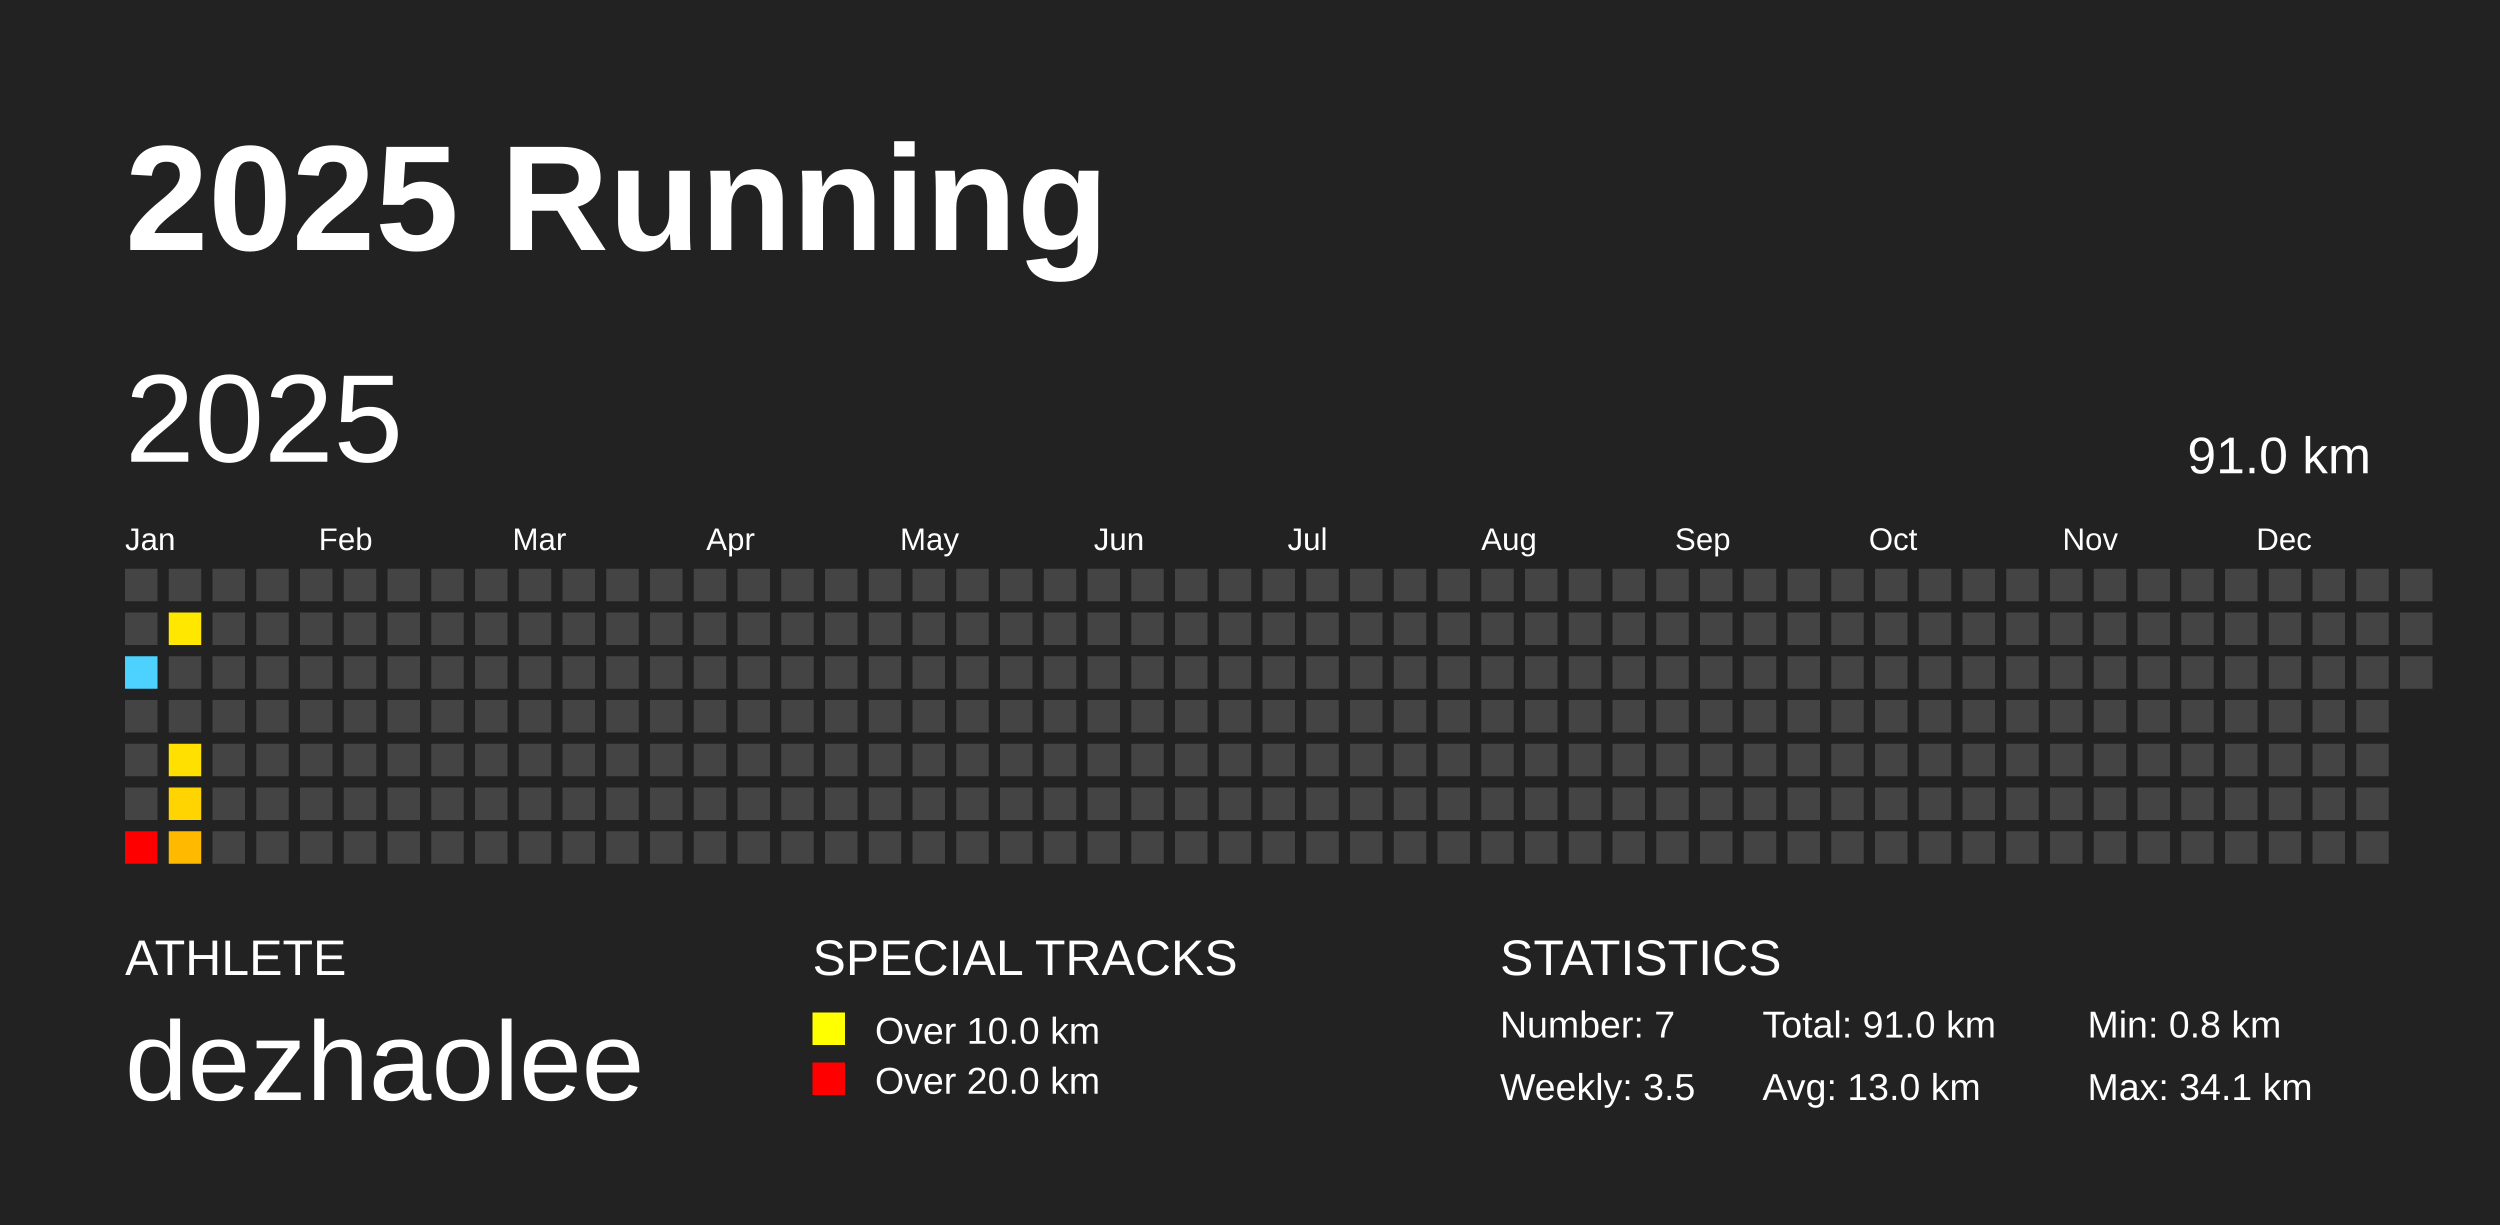
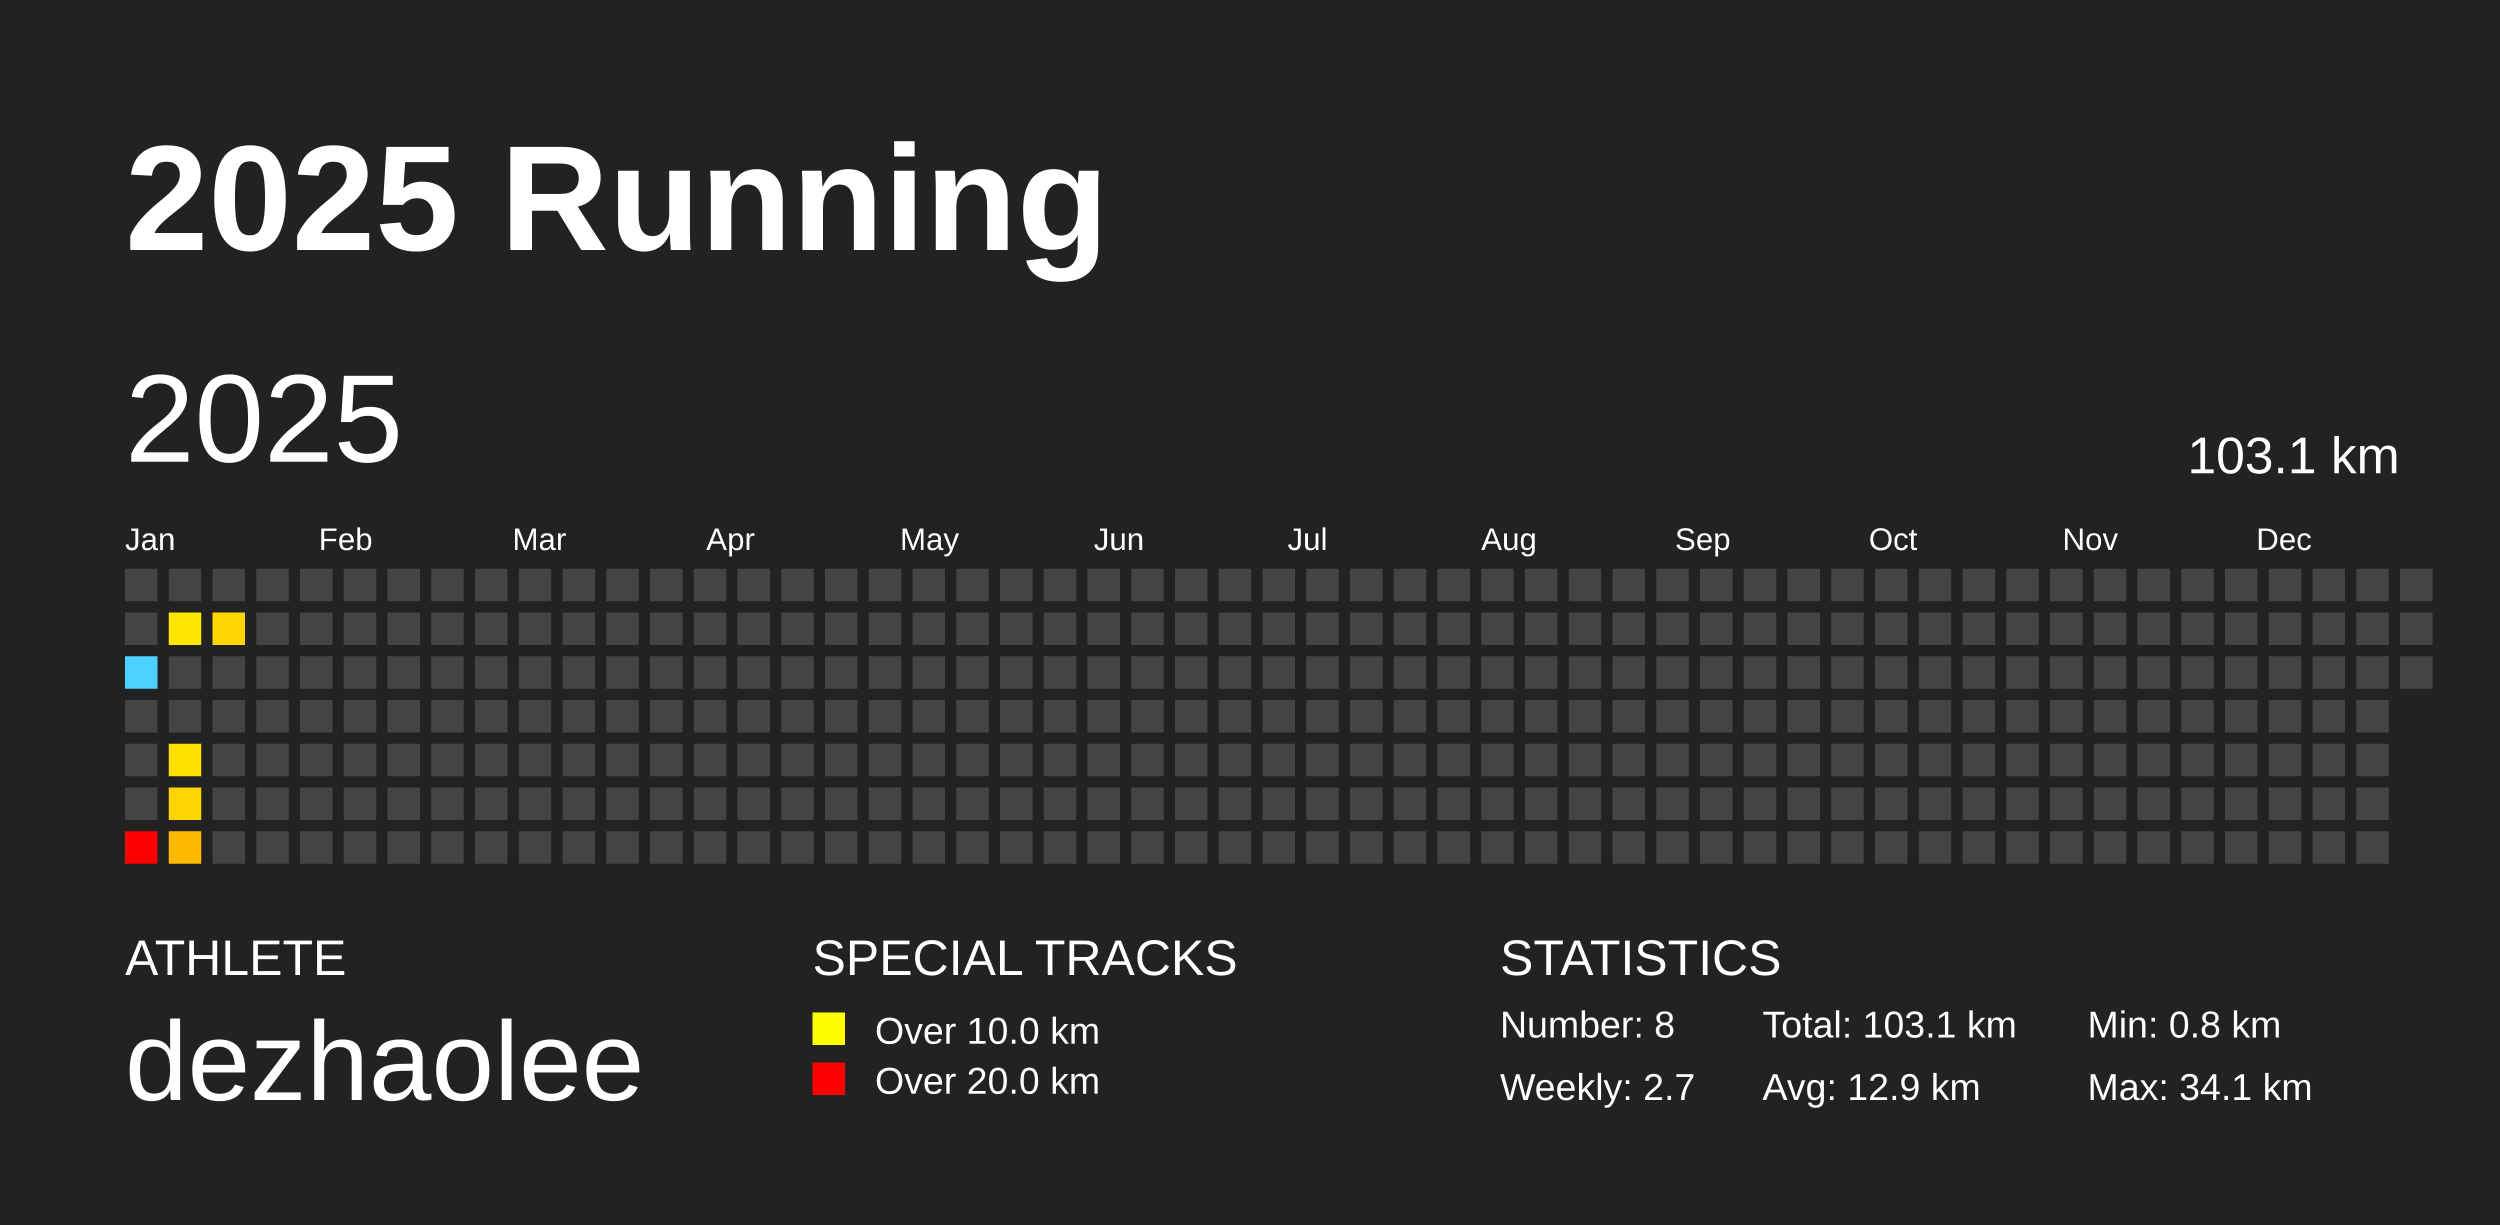
<svg xmlns="http://www.w3.org/2000/svg" baseProfile="full" height="98mm" version="1.1" viewBox="0,0,200,98" width="200mm">
  <defs />
  <rect fill="#222222" height="98" width="200" x="0" y="0" />
  <text fill="#FFFFFF" style="font-size:12px; font-family:Arial; font-weight:bold;" x="10" y="20">2025 Running</text>
  <text fill="#FFFFFF" style="font-size:4px; font-family:Arial" x="10" y="78">ATHLETE</text>
  <text fill="#FFFFFF" style="font-size:9px; font-family:Arial" x="10" y="88">dezhaolee</text>
  <text fill="#FFFFFF" style="font-size:4px; font-family:Arial" x="65" y="78">SPECIAL TRACKS</text>
  <rect fill="yellow" height="2.6" width="2.6" x="65" y="81" />
  <text fill="#FFFFFF" style="font-size:3px; font-family:Arial" x="70" y="83.5">Over 10.0 km</text>
  <rect fill="red" height="2.6" width="2.6" x="65" y="85" />
  <text fill="#FFFFFF" style="font-size:3px; font-family:Arial" x="70" y="87.5">Over 20.0 km</text>
  <text fill="#FFFFFF" style="font-size:4px; font-family:Arial" x="120" y="78">STATISTICS</text>
-   <text fill="#FFFFFF" style="font-size:3px; font-family:Arial" x="120" y="83">Number: 7</text>
-   <text fill="#FFFFFF" style="font-size:3px; font-family:Arial" x="120" y="88">Weekly: 3.5</text>
-   <text fill="#FFFFFF" style="font-size:3px; font-family:Arial" x="141" y="83">Total: 91.0 km</text>
-   <text fill="#FFFFFF" style="font-size:3px; font-family:Arial" x="141" y="88">Avg: 13.0 km</text>
+   <text fill="#FFFFFF" style="font-size:3px; font-family:Arial" x="120" y="83">Number: 8</text>
+   <text fill="#FFFFFF" style="font-size:3px; font-family:Arial" x="120" y="88">Weekly: 2.7</text>
+   <text fill="#FFFFFF" style="font-size:3px; font-family:Arial" x="141" y="83">Total: 103.1 km</text>
+   <text fill="#FFFFFF" style="font-size:3px; font-family:Arial" x="141" y="88">Avg: 12.9 km</text>
  <text fill="#FFFFFF" style="font-size:3px; font-family:Arial" x="167" y="83">Min: 0.8 km</text>
  <text fill="#FFFFFF" style="font-size:3px; font-family:Arial" x="167" y="88">Max: 34.1 km</text>
  <text dominant-baseline="hanging" fill="#FFFFFF" style="font-size:10.0px; font-family:Arial;" x="10" y="30">2025</text>
-   <text dominant-baseline="hanging" fill="#FFFFFF" style="font-size:4.125px; font-family:Arial;" x="175" y="35">91.0 km</text>
+   <text dominant-baseline="hanging" fill="#FFFFFF" style="font-size:4.125px; font-family:Arial;" x="175" y="35">103.1 km</text>
  <text fill="#FFFFFF" style="font-size:2.5px; font-family:Arial" x="10.0" y="44">Jan</text>
  <text fill="#FFFFFF" style="font-size:2.5px; font-family:Arial" x="25.5" y="44">Feb</text>
  <text fill="#FFFFFF" style="font-size:2.5px; font-family:Arial" x="41.0" y="44">Mar</text>
  <text fill="#FFFFFF" style="font-size:2.5px; font-family:Arial" x="56.5" y="44">Apr</text>
  <text fill="#FFFFFF" style="font-size:2.5px; font-family:Arial" x="72.0" y="44">May</text>
  <text fill="#FFFFFF" style="font-size:2.5px; font-family:Arial" x="87.5" y="44">Jun</text>
  <text fill="#FFFFFF" style="font-size:2.5px; font-family:Arial" x="103.0" y="44">Jul</text>
  <text fill="#FFFFFF" style="font-size:2.5px; font-family:Arial" x="118.5" y="44">Aug</text>
  <text fill="#FFFFFF" style="font-size:2.5px; font-family:Arial" x="134.0" y="44">Sep</text>
  <text fill="#FFFFFF" style="font-size:2.5px; font-family:Arial" x="149.5" y="44">Oct</text>
  <text fill="#FFFFFF" style="font-size:2.5px; font-family:Arial" x="165.0" y="44">Nov</text>
  <text fill="#FFFFFF" style="font-size:2.5px; font-family:Arial" x="180.5" y="44">Dec</text>
  <rect fill="#444444" height="2.6" width="2.6" x="10.0" y="45.5" />
  <rect fill="#444444" height="2.6" width="2.6" x="10.0" y="49.0" />
  <rect fill="#4dd2ff" height="2.6" width="2.6" x="10.0" y="52.5" />
  <rect fill="#444444" height="2.6" width="2.6" x="10.0" y="56.0" />
  <rect fill="#444444" height="2.6" width="2.6" x="10.0" y="59.5" />
  <rect fill="#444444" height="2.6" width="2.6" x="10.0" y="63.0" />
  <rect fill="red" height="2.6" width="2.6" x="10.0" y="66.5" />
  <rect fill="#444444" height="2.6" width="2.6" x="13.5" y="45.5" />
  <rect fill="#ffe700" height="2.6" width="2.6" x="13.5" y="49.0" />
  <rect fill="#444444" height="2.6" width="2.6" x="13.5" y="52.5" />
  <rect fill="#444444" height="2.6" width="2.6" x="13.5" y="56.0" />
  <rect fill="#ffe000" height="2.6" width="2.6" x="13.5" y="59.5" />
  <rect fill="#ffd400" height="2.6" width="2.6" x="13.5" y="63.0" />
  <rect fill="#ffba00" height="2.6" width="2.6" x="13.5" y="66.5" />
  <rect fill="#444444" height="2.6" width="2.6" x="17.0" y="45.5" />
-   <rect fill="#444444" height="2.6" width="2.6" x="17.0" y="49.0" />
+   <rect fill="#ffd700" height="2.6" width="2.6" x="17.0" y="49.0" />
  <rect fill="#444444" height="2.6" width="2.6" x="17.0" y="52.5" />
  <rect fill="#444444" height="2.6" width="2.6" x="17.0" y="56.0" />
  <rect fill="#444444" height="2.6" width="2.6" x="17.0" y="59.5" />
  <rect fill="#444444" height="2.6" width="2.6" x="17.0" y="63.0" />
  <rect fill="#444444" height="2.6" width="2.6" x="17.0" y="66.5" />
  <rect fill="#444444" height="2.6" width="2.6" x="20.5" y="45.5" />
  <rect fill="#444444" height="2.6" width="2.6" x="20.5" y="49.0" />
  <rect fill="#444444" height="2.6" width="2.6" x="20.5" y="52.5" />
  <rect fill="#444444" height="2.6" width="2.6" x="20.5" y="56.0" />
  <rect fill="#444444" height="2.6" width="2.6" x="20.5" y="59.5" />
  <rect fill="#444444" height="2.6" width="2.6" x="20.5" y="63.0" />
  <rect fill="#444444" height="2.6" width="2.6" x="20.5" y="66.5" />
  <rect fill="#444444" height="2.6" width="2.6" x="24.0" y="45.5" />
  <rect fill="#444444" height="2.6" width="2.6" x="24.0" y="49.0" />
  <rect fill="#444444" height="2.6" width="2.6" x="24.0" y="52.5" />
  <rect fill="#444444" height="2.6" width="2.6" x="24.0" y="56.0" />
  <rect fill="#444444" height="2.6" width="2.6" x="24.0" y="59.5" />
  <rect fill="#444444" height="2.6" width="2.6" x="24.0" y="63.0" />
  <rect fill="#444444" height="2.6" width="2.6" x="24.0" y="66.5" />
  <rect fill="#444444" height="2.6" width="2.6" x="27.5" y="45.5" />
  <rect fill="#444444" height="2.6" width="2.6" x="27.5" y="49.0" />
  <rect fill="#444444" height="2.6" width="2.6" x="27.5" y="52.5" />
  <rect fill="#444444" height="2.6" width="2.6" x="27.5" y="56.0" />
  <rect fill="#444444" height="2.6" width="2.6" x="27.5" y="59.5" />
  <rect fill="#444444" height="2.6" width="2.6" x="27.5" y="63.0" />
  <rect fill="#444444" height="2.6" width="2.6" x="27.5" y="66.5" />
  <rect fill="#444444" height="2.6" width="2.6" x="31.0" y="45.5" />
  <rect fill="#444444" height="2.6" width="2.6" x="31.0" y="49.0" />
  <rect fill="#444444" height="2.6" width="2.6" x="31.0" y="52.5" />
  <rect fill="#444444" height="2.6" width="2.6" x="31.0" y="56.0" />
  <rect fill="#444444" height="2.6" width="2.6" x="31.0" y="59.5" />
  <rect fill="#444444" height="2.6" width="2.6" x="31.0" y="63.0" />
  <rect fill="#444444" height="2.6" width="2.6" x="31.0" y="66.5" />
  <rect fill="#444444" height="2.6" width="2.6" x="34.5" y="45.5" />
  <rect fill="#444444" height="2.6" width="2.6" x="34.5" y="49.0" />
  <rect fill="#444444" height="2.6" width="2.6" x="34.5" y="52.5" />
  <rect fill="#444444" height="2.6" width="2.6" x="34.5" y="56.0" />
  <rect fill="#444444" height="2.6" width="2.6" x="34.5" y="59.5" />
  <rect fill="#444444" height="2.6" width="2.6" x="34.5" y="63.0" />
  <rect fill="#444444" height="2.6" width="2.6" x="34.5" y="66.5" />
  <rect fill="#444444" height="2.6" width="2.6" x="38.0" y="45.5" />
  <rect fill="#444444" height="2.6" width="2.6" x="38.0" y="49.0" />
  <rect fill="#444444" height="2.6" width="2.6" x="38.0" y="52.5" />
  <rect fill="#444444" height="2.6" width="2.6" x="38.0" y="56.0" />
  <rect fill="#444444" height="2.6" width="2.6" x="38.0" y="59.5" />
  <rect fill="#444444" height="2.6" width="2.6" x="38.0" y="63.0" />
  <rect fill="#444444" height="2.6" width="2.6" x="38.0" y="66.5" />
  <rect fill="#444444" height="2.6" width="2.6" x="41.5" y="45.5" />
  <rect fill="#444444" height="2.6" width="2.6" x="41.5" y="49.0" />
  <rect fill="#444444" height="2.6" width="2.6" x="41.5" y="52.5" />
  <rect fill="#444444" height="2.6" width="2.6" x="41.5" y="56.0" />
  <rect fill="#444444" height="2.6" width="2.6" x="41.5" y="59.5" />
  <rect fill="#444444" height="2.6" width="2.6" x="41.5" y="63.0" />
  <rect fill="#444444" height="2.6" width="2.6" x="41.5" y="66.5" />
  <rect fill="#444444" height="2.6" width="2.6" x="45.0" y="45.5" />
  <rect fill="#444444" height="2.6" width="2.6" x="45.0" y="49.0" />
  <rect fill="#444444" height="2.6" width="2.6" x="45.0" y="52.5" />
  <rect fill="#444444" height="2.6" width="2.6" x="45.0" y="56.0" />
  <rect fill="#444444" height="2.6" width="2.6" x="45.0" y="59.5" />
  <rect fill="#444444" height="2.6" width="2.6" x="45.0" y="63.0" />
  <rect fill="#444444" height="2.6" width="2.6" x="45.0" y="66.5" />
  <rect fill="#444444" height="2.6" width="2.6" x="48.5" y="45.5" />
  <rect fill="#444444" height="2.6" width="2.6" x="48.5" y="49.0" />
  <rect fill="#444444" height="2.6" width="2.6" x="48.5" y="52.5" />
  <rect fill="#444444" height="2.6" width="2.6" x="48.5" y="56.0" />
  <rect fill="#444444" height="2.6" width="2.6" x="48.5" y="59.5" />
  <rect fill="#444444" height="2.6" width="2.6" x="48.5" y="63.0" />
  <rect fill="#444444" height="2.6" width="2.6" x="48.5" y="66.5" />
  <rect fill="#444444" height="2.6" width="2.6" x="52.0" y="45.5" />
  <rect fill="#444444" height="2.6" width="2.6" x="52.0" y="49.0" />
  <rect fill="#444444" height="2.6" width="2.6" x="52.0" y="52.5" />
  <rect fill="#444444" height="2.6" width="2.6" x="52.0" y="56.0" />
  <rect fill="#444444" height="2.6" width="2.6" x="52.0" y="59.5" />
  <rect fill="#444444" height="2.6" width="2.6" x="52.0" y="63.0" />
  <rect fill="#444444" height="2.6" width="2.6" x="52.0" y="66.5" />
  <rect fill="#444444" height="2.6" width="2.6" x="55.5" y="45.5" />
  <rect fill="#444444" height="2.6" width="2.6" x="55.5" y="49.0" />
  <rect fill="#444444" height="2.6" width="2.6" x="55.5" y="52.5" />
  <rect fill="#444444" height="2.6" width="2.6" x="55.5" y="56.0" />
  <rect fill="#444444" height="2.6" width="2.6" x="55.5" y="59.5" />
  <rect fill="#444444" height="2.6" width="2.6" x="55.5" y="63.0" />
  <rect fill="#444444" height="2.6" width="2.6" x="55.5" y="66.5" />
  <rect fill="#444444" height="2.6" width="2.6" x="59.0" y="45.5" />
  <rect fill="#444444" height="2.6" width="2.6" x="59.0" y="49.0" />
  <rect fill="#444444" height="2.6" width="2.6" x="59.0" y="52.5" />
  <rect fill="#444444" height="2.6" width="2.6" x="59.0" y="56.0" />
  <rect fill="#444444" height="2.6" width="2.6" x="59.0" y="59.5" />
  <rect fill="#444444" height="2.6" width="2.6" x="59.0" y="63.0" />
  <rect fill="#444444" height="2.6" width="2.6" x="59.0" y="66.5" />
  <rect fill="#444444" height="2.6" width="2.6" x="62.5" y="45.5" />
  <rect fill="#444444" height="2.6" width="2.6" x="62.5" y="49.0" />
  <rect fill="#444444" height="2.6" width="2.6" x="62.5" y="52.5" />
  <rect fill="#444444" height="2.6" width="2.6" x="62.5" y="56.0" />
  <rect fill="#444444" height="2.6" width="2.6" x="62.5" y="59.5" />
  <rect fill="#444444" height="2.6" width="2.6" x="62.5" y="63.0" />
  <rect fill="#444444" height="2.6" width="2.6" x="62.5" y="66.5" />
  <rect fill="#444444" height="2.6" width="2.6" x="66.0" y="45.5" />
  <rect fill="#444444" height="2.6" width="2.6" x="66.0" y="49.0" />
  <rect fill="#444444" height="2.6" width="2.6" x="66.0" y="52.5" />
  <rect fill="#444444" height="2.6" width="2.6" x="66.0" y="56.0" />
  <rect fill="#444444" height="2.6" width="2.6" x="66.0" y="59.5" />
  <rect fill="#444444" height="2.6" width="2.6" x="66.0" y="63.0" />
  <rect fill="#444444" height="2.6" width="2.6" x="66.0" y="66.5" />
  <rect fill="#444444" height="2.6" width="2.6" x="69.5" y="45.5" />
  <rect fill="#444444" height="2.6" width="2.6" x="69.5" y="49.0" />
  <rect fill="#444444" height="2.6" width="2.6" x="69.5" y="52.5" />
  <rect fill="#444444" height="2.6" width="2.6" x="69.5" y="56.0" />
  <rect fill="#444444" height="2.6" width="2.6" x="69.5" y="59.5" />
  <rect fill="#444444" height="2.6" width="2.6" x="69.5" y="63.0" />
  <rect fill="#444444" height="2.6" width="2.6" x="69.5" y="66.5" />
  <rect fill="#444444" height="2.6" width="2.6" x="73.0" y="45.5" />
  <rect fill="#444444" height="2.6" width="2.6" x="73.0" y="49.0" />
  <rect fill="#444444" height="2.6" width="2.6" x="73.0" y="52.5" />
  <rect fill="#444444" height="2.6" width="2.6" x="73.0" y="56.0" />
  <rect fill="#444444" height="2.6" width="2.6" x="73.0" y="59.5" />
  <rect fill="#444444" height="2.6" width="2.6" x="73.0" y="63.0" />
  <rect fill="#444444" height="2.6" width="2.6" x="73.0" y="66.5" />
  <rect fill="#444444" height="2.6" width="2.6" x="76.5" y="45.5" />
  <rect fill="#444444" height="2.6" width="2.6" x="76.5" y="49.0" />
  <rect fill="#444444" height="2.6" width="2.6" x="76.5" y="52.5" />
  <rect fill="#444444" height="2.6" width="2.6" x="76.5" y="56.0" />
  <rect fill="#444444" height="2.6" width="2.6" x="76.5" y="59.5" />
  <rect fill="#444444" height="2.6" width="2.6" x="76.5" y="63.0" />
  <rect fill="#444444" height="2.6" width="2.6" x="76.5" y="66.5" />
  <rect fill="#444444" height="2.6" width="2.6" x="80.0" y="45.5" />
  <rect fill="#444444" height="2.6" width="2.6" x="80.0" y="49.0" />
  <rect fill="#444444" height="2.6" width="2.6" x="80.0" y="52.5" />
  <rect fill="#444444" height="2.6" width="2.6" x="80.0" y="56.0" />
  <rect fill="#444444" height="2.6" width="2.6" x="80.0" y="59.5" />
  <rect fill="#444444" height="2.6" width="2.6" x="80.0" y="63.0" />
  <rect fill="#444444" height="2.6" width="2.6" x="80.0" y="66.5" />
  <rect fill="#444444" height="2.6" width="2.6" x="83.5" y="45.5" />
  <rect fill="#444444" height="2.6" width="2.6" x="83.5" y="49.0" />
  <rect fill="#444444" height="2.6" width="2.6" x="83.5" y="52.5" />
  <rect fill="#444444" height="2.6" width="2.6" x="83.5" y="56.0" />
  <rect fill="#444444" height="2.6" width="2.6" x="83.5" y="59.5" />
  <rect fill="#444444" height="2.6" width="2.6" x="83.5" y="63.0" />
  <rect fill="#444444" height="2.6" width="2.6" x="83.5" y="66.5" />
  <rect fill="#444444" height="2.6" width="2.6" x="87.0" y="45.5" />
  <rect fill="#444444" height="2.6" width="2.6" x="87.0" y="49.0" />
  <rect fill="#444444" height="2.6" width="2.6" x="87.0" y="52.5" />
  <rect fill="#444444" height="2.6" width="2.6" x="87.0" y="56.0" />
  <rect fill="#444444" height="2.6" width="2.6" x="87.0" y="59.5" />
  <rect fill="#444444" height="2.6" width="2.6" x="87.0" y="63.0" />
  <rect fill="#444444" height="2.6" width="2.6" x="87.0" y="66.5" />
  <rect fill="#444444" height="2.6" width="2.6" x="90.5" y="45.5" />
  <rect fill="#444444" height="2.6" width="2.6" x="90.5" y="49.0" />
  <rect fill="#444444" height="2.6" width="2.6" x="90.5" y="52.5" />
  <rect fill="#444444" height="2.6" width="2.6" x="90.5" y="56.0" />
  <rect fill="#444444" height="2.6" width="2.6" x="90.5" y="59.5" />
  <rect fill="#444444" height="2.6" width="2.6" x="90.5" y="63.0" />
  <rect fill="#444444" height="2.6" width="2.6" x="90.5" y="66.5" />
  <rect fill="#444444" height="2.6" width="2.6" x="94.0" y="45.5" />
  <rect fill="#444444" height="2.6" width="2.6" x="94.0" y="49.0" />
  <rect fill="#444444" height="2.6" width="2.6" x="94.0" y="52.5" />
  <rect fill="#444444" height="2.6" width="2.6" x="94.0" y="56.0" />
  <rect fill="#444444" height="2.6" width="2.6" x="94.0" y="59.5" />
  <rect fill="#444444" height="2.6" width="2.6" x="94.0" y="63.0" />
  <rect fill="#444444" height="2.6" width="2.6" x="94.0" y="66.5" />
  <rect fill="#444444" height="2.6" width="2.6" x="97.5" y="45.5" />
  <rect fill="#444444" height="2.6" width="2.6" x="97.5" y="49.0" />
  <rect fill="#444444" height="2.6" width="2.6" x="97.5" y="52.5" />
  <rect fill="#444444" height="2.6" width="2.6" x="97.5" y="56.0" />
  <rect fill="#444444" height="2.6" width="2.6" x="97.5" y="59.5" />
  <rect fill="#444444" height="2.6" width="2.6" x="97.5" y="63.0" />
  <rect fill="#444444" height="2.6" width="2.6" x="97.5" y="66.5" />
  <rect fill="#444444" height="2.6" width="2.6" x="101.0" y="45.5" />
  <rect fill="#444444" height="2.6" width="2.6" x="101.0" y="49.0" />
  <rect fill="#444444" height="2.6" width="2.6" x="101.0" y="52.5" />
  <rect fill="#444444" height="2.6" width="2.6" x="101.0" y="56.0" />
  <rect fill="#444444" height="2.6" width="2.6" x="101.0" y="59.5" />
  <rect fill="#444444" height="2.6" width="2.6" x="101.0" y="63.0" />
  <rect fill="#444444" height="2.6" width="2.6" x="101.0" y="66.5" />
  <rect fill="#444444" height="2.6" width="2.6" x="104.5" y="45.5" />
  <rect fill="#444444" height="2.6" width="2.6" x="104.5" y="49.0" />
  <rect fill="#444444" height="2.6" width="2.6" x="104.5" y="52.5" />
  <rect fill="#444444" height="2.6" width="2.6" x="104.5" y="56.0" />
  <rect fill="#444444" height="2.6" width="2.6" x="104.5" y="59.5" />
  <rect fill="#444444" height="2.6" width="2.6" x="104.5" y="63.0" />
  <rect fill="#444444" height="2.6" width="2.6" x="104.5" y="66.5" />
  <rect fill="#444444" height="2.6" width="2.6" x="108.0" y="45.5" />
  <rect fill="#444444" height="2.6" width="2.6" x="108.0" y="49.0" />
  <rect fill="#444444" height="2.6" width="2.6" x="108.0" y="52.5" />
  <rect fill="#444444" height="2.6" width="2.6" x="108.0" y="56.0" />
  <rect fill="#444444" height="2.6" width="2.6" x="108.0" y="59.5" />
  <rect fill="#444444" height="2.6" width="2.6" x="108.0" y="63.0" />
  <rect fill="#444444" height="2.6" width="2.6" x="108.0" y="66.5" />
  <rect fill="#444444" height="2.6" width="2.6" x="111.5" y="45.5" />
  <rect fill="#444444" height="2.6" width="2.6" x="111.5" y="49.0" />
  <rect fill="#444444" height="2.6" width="2.6" x="111.5" y="52.5" />
  <rect fill="#444444" height="2.6" width="2.6" x="111.5" y="56.0" />
  <rect fill="#444444" height="2.6" width="2.6" x="111.5" y="59.5" />
  <rect fill="#444444" height="2.6" width="2.6" x="111.5" y="63.0" />
  <rect fill="#444444" height="2.6" width="2.6" x="111.5" y="66.5" />
  <rect fill="#444444" height="2.6" width="2.6" x="115.0" y="45.5" />
  <rect fill="#444444" height="2.6" width="2.6" x="115.0" y="49.0" />
  <rect fill="#444444" height="2.6" width="2.6" x="115.0" y="52.5" />
  <rect fill="#444444" height="2.6" width="2.6" x="115.0" y="56.0" />
  <rect fill="#444444" height="2.6" width="2.6" x="115.0" y="59.5" />
  <rect fill="#444444" height="2.6" width="2.6" x="115.0" y="63.0" />
  <rect fill="#444444" height="2.6" width="2.6" x="115.0" y="66.5" />
  <rect fill="#444444" height="2.6" width="2.6" x="118.5" y="45.5" />
  <rect fill="#444444" height="2.6" width="2.6" x="118.5" y="49.0" />
  <rect fill="#444444" height="2.6" width="2.6" x="118.5" y="52.5" />
  <rect fill="#444444" height="2.6" width="2.6" x="118.5" y="56.0" />
  <rect fill="#444444" height="2.6" width="2.6" x="118.5" y="59.5" />
  <rect fill="#444444" height="2.6" width="2.6" x="118.5" y="63.0" />
  <rect fill="#444444" height="2.6" width="2.6" x="118.5" y="66.5" />
  <rect fill="#444444" height="2.6" width="2.6" x="122.0" y="45.5" />
  <rect fill="#444444" height="2.6" width="2.6" x="122.0" y="49.0" />
  <rect fill="#444444" height="2.6" width="2.6" x="122.0" y="52.5" />
  <rect fill="#444444" height="2.6" width="2.6" x="122.0" y="56.0" />
  <rect fill="#444444" height="2.6" width="2.6" x="122.0" y="59.5" />
  <rect fill="#444444" height="2.6" width="2.6" x="122.0" y="63.0" />
  <rect fill="#444444" height="2.6" width="2.6" x="122.0" y="66.5" />
  <rect fill="#444444" height="2.6" width="2.6" x="125.5" y="45.5" />
  <rect fill="#444444" height="2.6" width="2.6" x="125.5" y="49.0" />
  <rect fill="#444444" height="2.6" width="2.6" x="125.5" y="52.5" />
  <rect fill="#444444" height="2.6" width="2.6" x="125.5" y="56.0" />
  <rect fill="#444444" height="2.6" width="2.6" x="125.5" y="59.5" />
  <rect fill="#444444" height="2.6" width="2.6" x="125.5" y="63.0" />
  <rect fill="#444444" height="2.6" width="2.6" x="125.5" y="66.5" />
  <rect fill="#444444" height="2.6" width="2.6" x="129.0" y="45.5" />
  <rect fill="#444444" height="2.6" width="2.6" x="129.0" y="49.0" />
  <rect fill="#444444" height="2.6" width="2.6" x="129.0" y="52.5" />
  <rect fill="#444444" height="2.6" width="2.6" x="129.0" y="56.0" />
  <rect fill="#444444" height="2.6" width="2.6" x="129.0" y="59.5" />
  <rect fill="#444444" height="2.6" width="2.6" x="129.0" y="63.0" />
  <rect fill="#444444" height="2.6" width="2.6" x="129.0" y="66.5" />
  <rect fill="#444444" height="2.6" width="2.6" x="132.5" y="45.5" />
  <rect fill="#444444" height="2.6" width="2.6" x="132.5" y="49.0" />
  <rect fill="#444444" height="2.6" width="2.6" x="132.5" y="52.5" />
  <rect fill="#444444" height="2.6" width="2.6" x="132.5" y="56.0" />
  <rect fill="#444444" height="2.6" width="2.6" x="132.5" y="59.5" />
  <rect fill="#444444" height="2.6" width="2.6" x="132.5" y="63.0" />
  <rect fill="#444444" height="2.6" width="2.6" x="132.5" y="66.5" />
  <rect fill="#444444" height="2.6" width="2.6" x="136.0" y="45.5" />
  <rect fill="#444444" height="2.6" width="2.6" x="136.0" y="49.0" />
  <rect fill="#444444" height="2.6" width="2.6" x="136.0" y="52.5" />
  <rect fill="#444444" height="2.6" width="2.6" x="136.0" y="56.0" />
  <rect fill="#444444" height="2.6" width="2.6" x="136.0" y="59.5" />
  <rect fill="#444444" height="2.6" width="2.6" x="136.0" y="63.0" />
  <rect fill="#444444" height="2.6" width="2.6" x="136.0" y="66.5" />
  <rect fill="#444444" height="2.6" width="2.6" x="139.5" y="45.5" />
  <rect fill="#444444" height="2.6" width="2.6" x="139.5" y="49.0" />
  <rect fill="#444444" height="2.6" width="2.6" x="139.5" y="52.5" />
  <rect fill="#444444" height="2.6" width="2.6" x="139.5" y="56.0" />
  <rect fill="#444444" height="2.6" width="2.6" x="139.5" y="59.5" />
  <rect fill="#444444" height="2.6" width="2.6" x="139.5" y="63.0" />
  <rect fill="#444444" height="2.6" width="2.6" x="139.5" y="66.5" />
  <rect fill="#444444" height="2.6" width="2.6" x="143.0" y="45.5" />
  <rect fill="#444444" height="2.6" width="2.6" x="143.0" y="49.0" />
  <rect fill="#444444" height="2.6" width="2.6" x="143.0" y="52.5" />
  <rect fill="#444444" height="2.6" width="2.6" x="143.0" y="56.0" />
  <rect fill="#444444" height="2.6" width="2.6" x="143.0" y="59.5" />
  <rect fill="#444444" height="2.6" width="2.6" x="143.0" y="63.0" />
  <rect fill="#444444" height="2.6" width="2.6" x="143.0" y="66.5" />
  <rect fill="#444444" height="2.6" width="2.6" x="146.5" y="45.5" />
  <rect fill="#444444" height="2.6" width="2.6" x="146.5" y="49.0" />
  <rect fill="#444444" height="2.6" width="2.6" x="146.5" y="52.5" />
  <rect fill="#444444" height="2.6" width="2.6" x="146.5" y="56.0" />
  <rect fill="#444444" height="2.6" width="2.6" x="146.5" y="59.5" />
  <rect fill="#444444" height="2.6" width="2.6" x="146.5" y="63.0" />
  <rect fill="#444444" height="2.6" width="2.6" x="146.5" y="66.5" />
  <rect fill="#444444" height="2.6" width="2.6" x="150.0" y="45.5" />
  <rect fill="#444444" height="2.6" width="2.6" x="150.0" y="49.0" />
  <rect fill="#444444" height="2.6" width="2.6" x="150.0" y="52.5" />
  <rect fill="#444444" height="2.6" width="2.6" x="150.0" y="56.0" />
  <rect fill="#444444" height="2.6" width="2.6" x="150.0" y="59.5" />
  <rect fill="#444444" height="2.6" width="2.6" x="150.0" y="63.0" />
  <rect fill="#444444" height="2.6" width="2.6" x="150.0" y="66.5" />
  <rect fill="#444444" height="2.6" width="2.6" x="153.5" y="45.5" />
  <rect fill="#444444" height="2.6" width="2.6" x="153.5" y="49.0" />
  <rect fill="#444444" height="2.6" width="2.6" x="153.5" y="52.5" />
  <rect fill="#444444" height="2.6" width="2.6" x="153.5" y="56.0" />
  <rect fill="#444444" height="2.6" width="2.6" x="153.5" y="59.5" />
  <rect fill="#444444" height="2.6" width="2.6" x="153.5" y="63.0" />
  <rect fill="#444444" height="2.6" width="2.6" x="153.5" y="66.5" />
  <rect fill="#444444" height="2.6" width="2.6" x="157.0" y="45.5" />
  <rect fill="#444444" height="2.6" width="2.6" x="157.0" y="49.0" />
  <rect fill="#444444" height="2.6" width="2.6" x="157.0" y="52.5" />
  <rect fill="#444444" height="2.6" width="2.6" x="157.0" y="56.0" />
  <rect fill="#444444" height="2.6" width="2.6" x="157.0" y="59.5" />
  <rect fill="#444444" height="2.6" width="2.6" x="157.0" y="63.0" />
  <rect fill="#444444" height="2.6" width="2.6" x="157.0" y="66.5" />
  <rect fill="#444444" height="2.6" width="2.6" x="160.5" y="45.5" />
  <rect fill="#444444" height="2.6" width="2.6" x="160.5" y="49.0" />
  <rect fill="#444444" height="2.6" width="2.6" x="160.5" y="52.5" />
  <rect fill="#444444" height="2.6" width="2.6" x="160.5" y="56.0" />
  <rect fill="#444444" height="2.6" width="2.6" x="160.5" y="59.5" />
  <rect fill="#444444" height="2.6" width="2.6" x="160.5" y="63.0" />
  <rect fill="#444444" height="2.6" width="2.6" x="160.5" y="66.5" />
  <rect fill="#444444" height="2.6" width="2.6" x="164.0" y="45.5" />
  <rect fill="#444444" height="2.6" width="2.6" x="164.0" y="49.0" />
  <rect fill="#444444" height="2.6" width="2.6" x="164.0" y="52.5" />
  <rect fill="#444444" height="2.6" width="2.6" x="164.0" y="56.0" />
  <rect fill="#444444" height="2.6" width="2.6" x="164.0" y="59.5" />
  <rect fill="#444444" height="2.6" width="2.6" x="164.0" y="63.0" />
  <rect fill="#444444" height="2.6" width="2.6" x="164.0" y="66.5" />
  <rect fill="#444444" height="2.6" width="2.6" x="167.5" y="45.5" />
  <rect fill="#444444" height="2.6" width="2.6" x="167.5" y="49.0" />
  <rect fill="#444444" height="2.6" width="2.6" x="167.5" y="52.5" />
  <rect fill="#444444" height="2.6" width="2.6" x="167.5" y="56.0" />
  <rect fill="#444444" height="2.6" width="2.6" x="167.5" y="59.5" />
  <rect fill="#444444" height="2.6" width="2.6" x="167.5" y="63.0" />
  <rect fill="#444444" height="2.6" width="2.6" x="167.5" y="66.5" />
  <rect fill="#444444" height="2.6" width="2.6" x="171.0" y="45.5" />
  <rect fill="#444444" height="2.6" width="2.6" x="171.0" y="49.0" />
  <rect fill="#444444" height="2.6" width="2.6" x="171.0" y="52.5" />
  <rect fill="#444444" height="2.6" width="2.6" x="171.0" y="56.0" />
  <rect fill="#444444" height="2.6" width="2.6" x="171.0" y="59.5" />
  <rect fill="#444444" height="2.6" width="2.6" x="171.0" y="63.0" />
  <rect fill="#444444" height="2.6" width="2.6" x="171.0" y="66.5" />
  <rect fill="#444444" height="2.6" width="2.6" x="174.5" y="45.5" />
  <rect fill="#444444" height="2.6" width="2.6" x="174.5" y="49.0" />
  <rect fill="#444444" height="2.6" width="2.6" x="174.5" y="52.5" />
  <rect fill="#444444" height="2.6" width="2.6" x="174.5" y="56.0" />
  <rect fill="#444444" height="2.6" width="2.6" x="174.5" y="59.5" />
  <rect fill="#444444" height="2.6" width="2.6" x="174.5" y="63.0" />
  <rect fill="#444444" height="2.6" width="2.6" x="174.5" y="66.5" />
  <rect fill="#444444" height="2.6" width="2.6" x="178.0" y="45.5" />
  <rect fill="#444444" height="2.6" width="2.6" x="178.0" y="49.0" />
  <rect fill="#444444" height="2.6" width="2.6" x="178.0" y="52.5" />
  <rect fill="#444444" height="2.6" width="2.6" x="178.0" y="56.0" />
  <rect fill="#444444" height="2.6" width="2.6" x="178.0" y="59.5" />
  <rect fill="#444444" height="2.6" width="2.6" x="178.0" y="63.0" />
  <rect fill="#444444" height="2.6" width="2.6" x="178.0" y="66.5" />
  <rect fill="#444444" height="2.6" width="2.6" x="181.5" y="45.5" />
  <rect fill="#444444" height="2.6" width="2.6" x="181.5" y="49.0" />
  <rect fill="#444444" height="2.6" width="2.6" x="181.5" y="52.5" />
  <rect fill="#444444" height="2.6" width="2.6" x="181.5" y="56.0" />
  <rect fill="#444444" height="2.6" width="2.6" x="181.5" y="59.5" />
  <rect fill="#444444" height="2.6" width="2.6" x="181.5" y="63.0" />
  <rect fill="#444444" height="2.6" width="2.6" x="181.5" y="66.5" />
  <rect fill="#444444" height="2.6" width="2.6" x="185.0" y="45.5" />
  <rect fill="#444444" height="2.6" width="2.6" x="185.0" y="49.0" />
  <rect fill="#444444" height="2.6" width="2.6" x="185.0" y="52.5" />
  <rect fill="#444444" height="2.6" width="2.6" x="185.0" y="56.0" />
  <rect fill="#444444" height="2.6" width="2.6" x="185.0" y="59.5" />
  <rect fill="#444444" height="2.6" width="2.6" x="185.0" y="63.0" />
  <rect fill="#444444" height="2.6" width="2.6" x="185.0" y="66.5" />
  <rect fill="#444444" height="2.6" width="2.6" x="188.5" y="45.5" />
  <rect fill="#444444" height="2.6" width="2.6" x="188.5" y="49.0" />
  <rect fill="#444444" height="2.6" width="2.6" x="188.5" y="52.5" />
  <rect fill="#444444" height="2.6" width="2.6" x="188.5" y="56.0" />
  <rect fill="#444444" height="2.6" width="2.6" x="188.5" y="59.5" />
  <rect fill="#444444" height="2.6" width="2.6" x="188.5" y="63.0" />
  <rect fill="#444444" height="2.6" width="2.6" x="188.5" y="66.5" />
  <rect fill="#444444" height="2.6" width="2.6" x="192.0" y="45.5" />
  <rect fill="#444444" height="2.6" width="2.6" x="192.0" y="49.0" />
  <rect fill="#444444" height="2.6" width="2.6" x="192.0" y="52.5" />
</svg>
